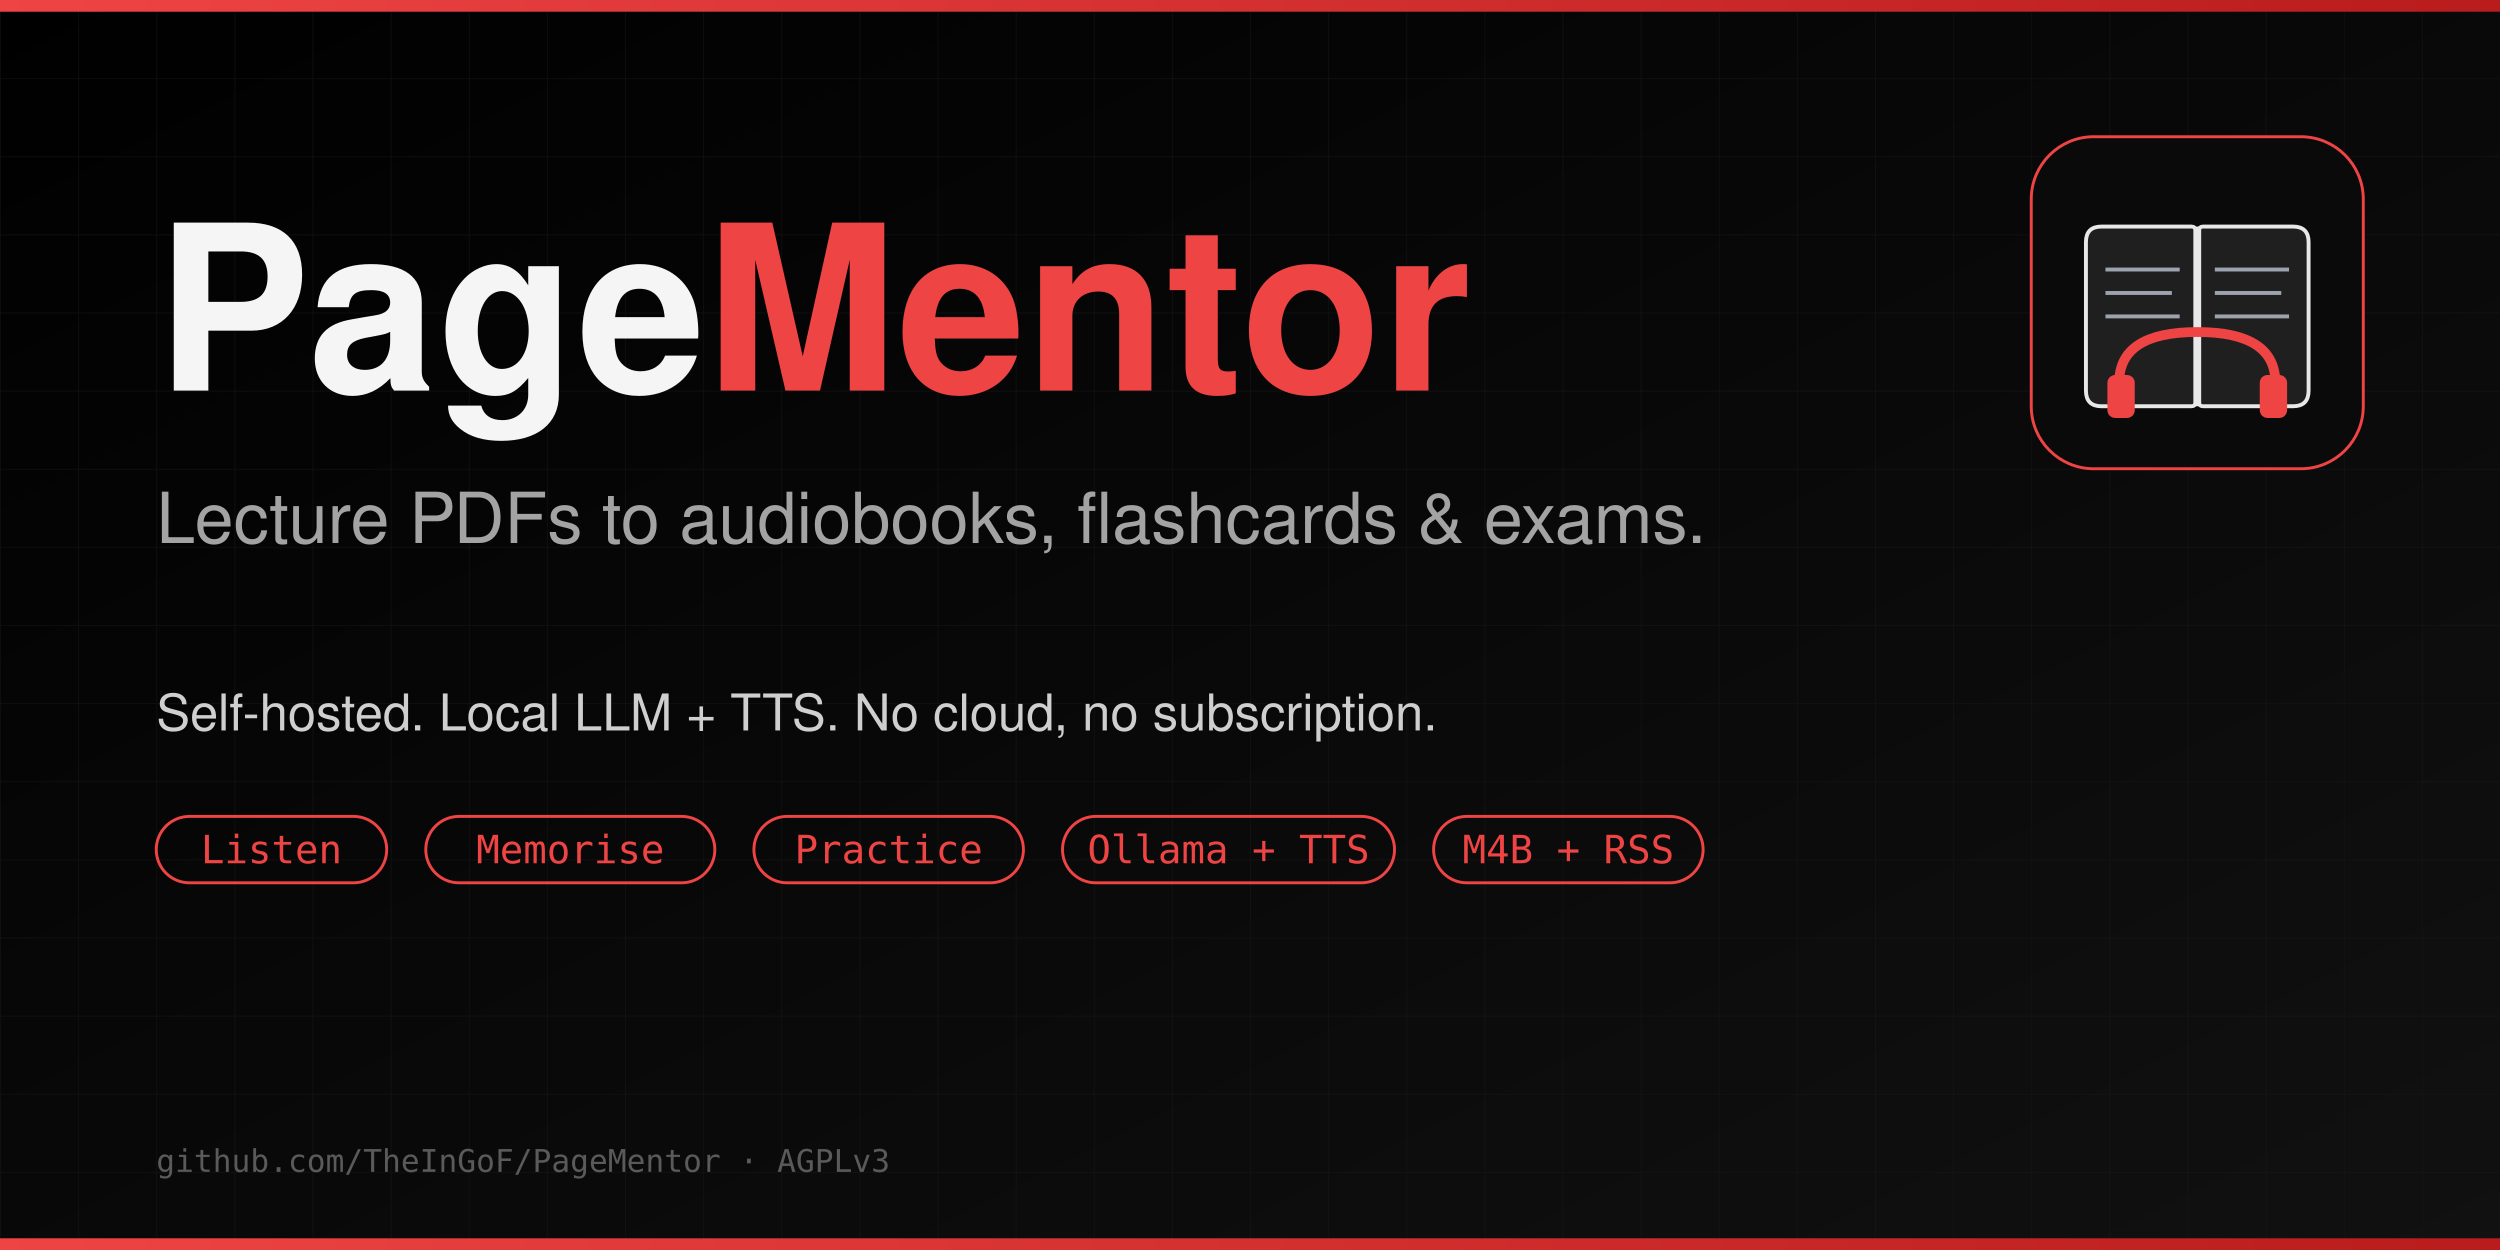
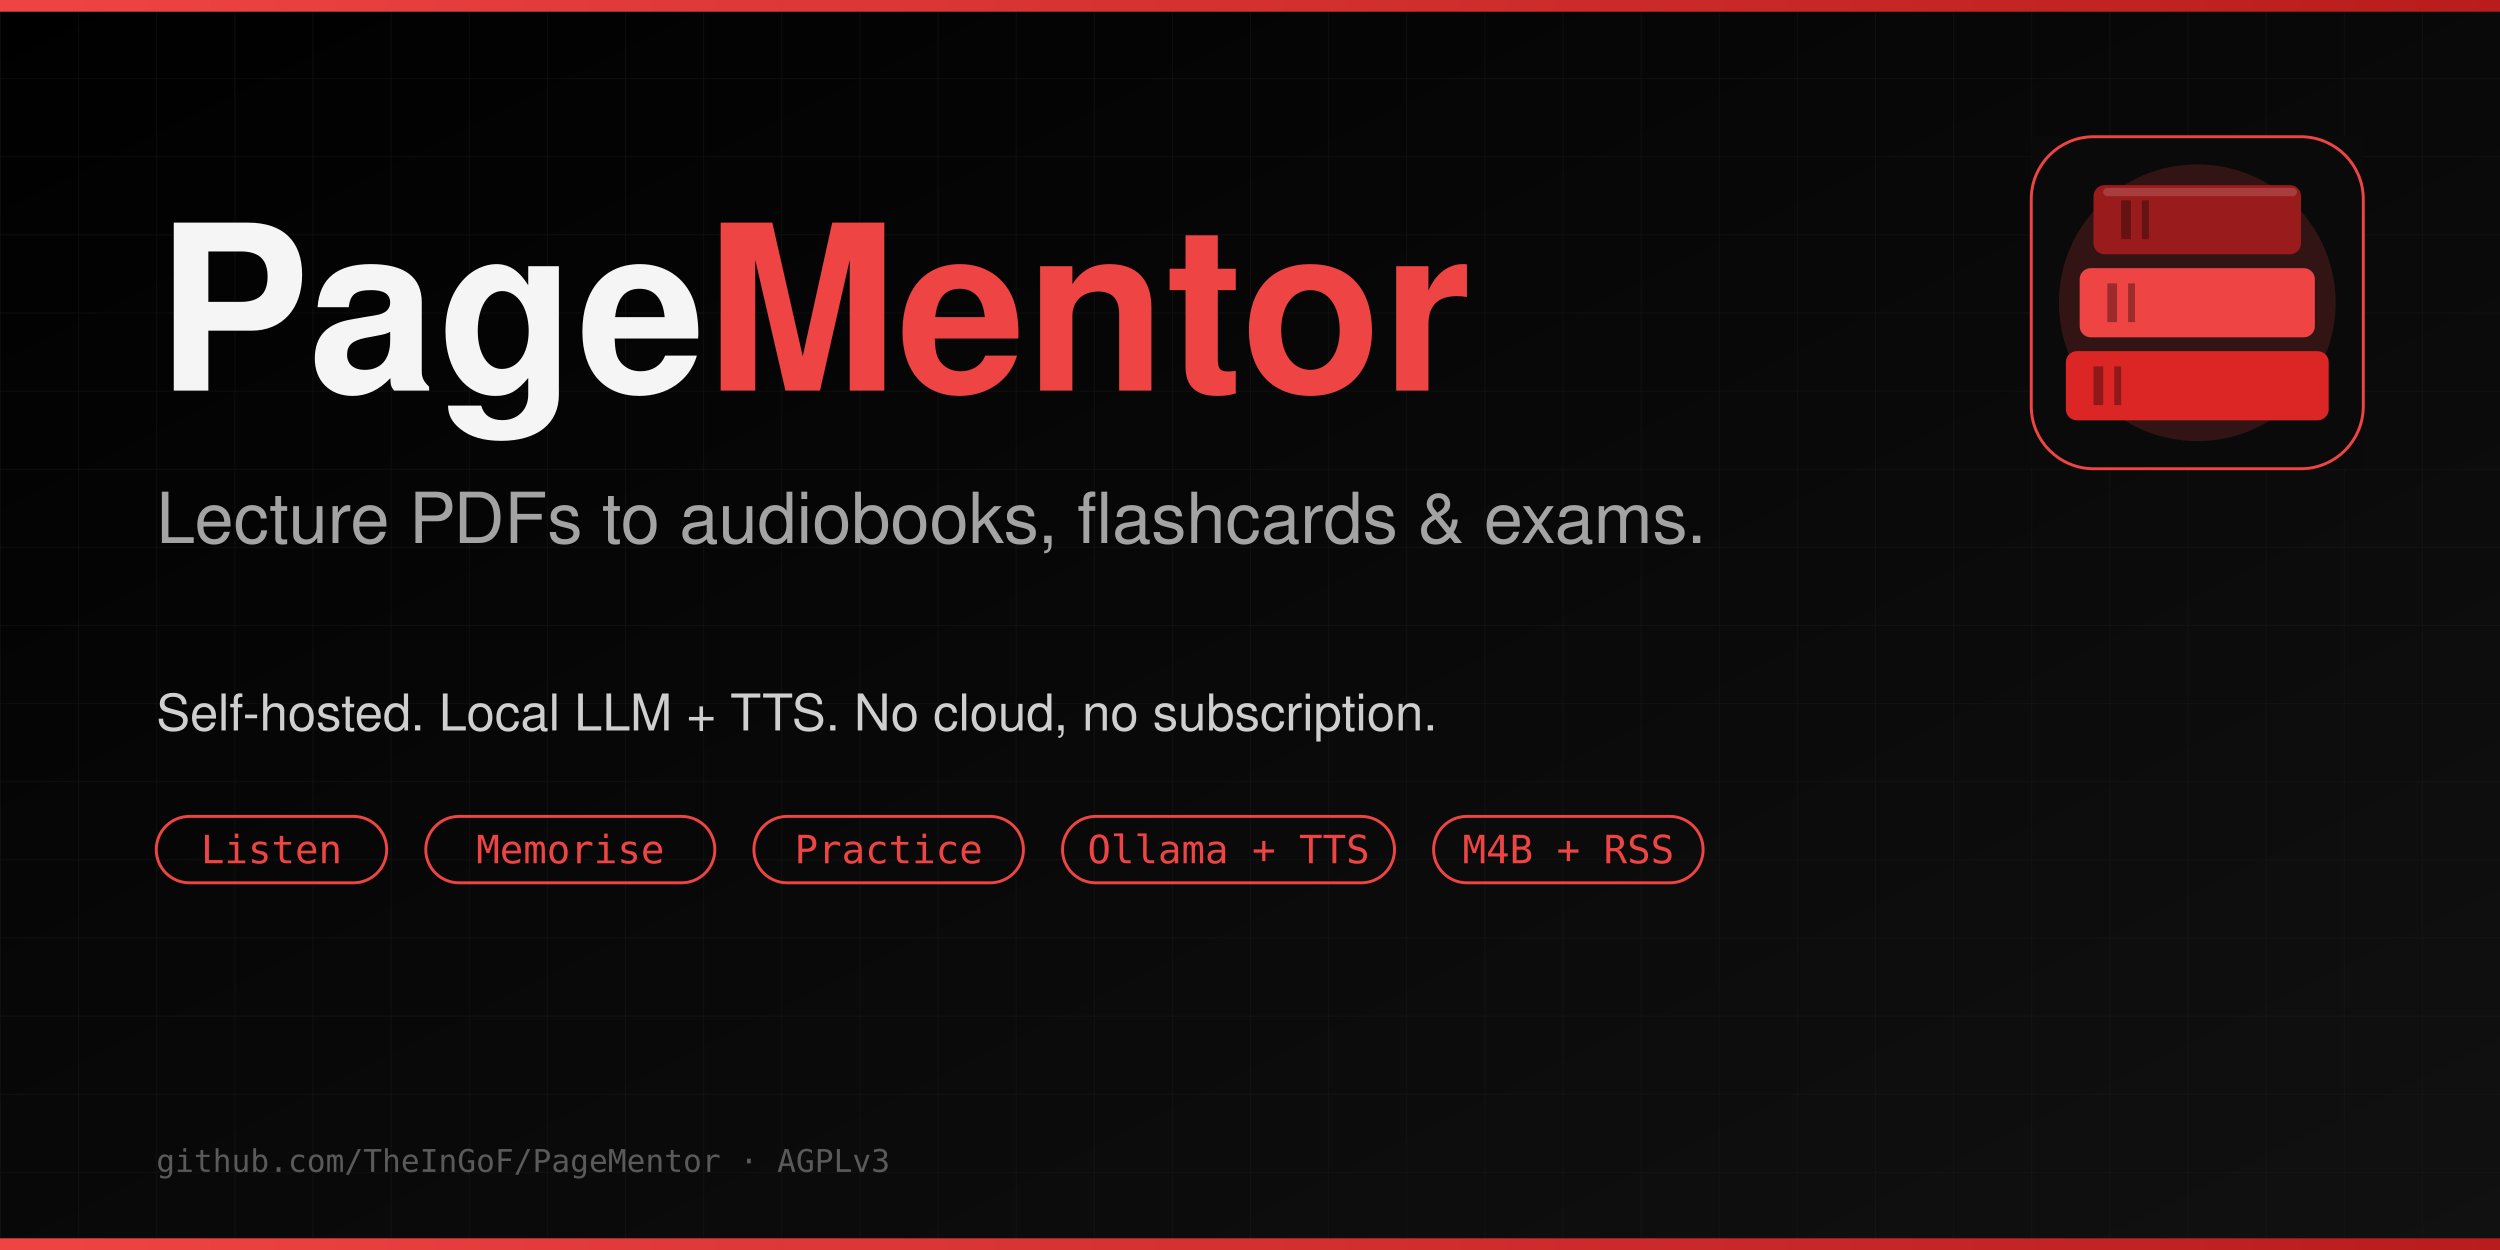
<svg xmlns="http://www.w3.org/2000/svg" width="1280" height="640" viewBox="0 0 1280 640">
  <defs>
    <linearGradient id="bg" x1="0" y1="0" x2="1" y2="1">
      <stop offset="0%" stop-color="#000000" />
      <stop offset="100%" stop-color="#111111" />
    </linearGradient>
    <linearGradient id="accent" x1="0" y1="0" x2="1" y2="0">
      <stop offset="0%" stop-color="#ef4444" />
      <stop offset="100%" stop-color="#b91c1c" />
    </linearGradient>
    <pattern id="grid" width="40" height="40" patternUnits="userSpaceOnUse">
      <path d="M 40 0 L 0 0 0 40" fill="none" stroke="#1a1a1a" stroke-width="0.6" />
    </pattern>
  </defs>
  <rect width="1280" height="640" fill="url(#bg)" />
  <rect width="1280" height="640" fill="url(#grid)" opacity="0.7" />
  <rect x="0" y="0" width="1280" height="6" fill="url(#accent)" />
  <rect x="0" y="634" width="1280" height="6" fill="url(#accent)" />
  <g transform="translate(1040, 70)">
-     <rect x="0" y="0" width="170" height="170" rx="32" fill="#0a0a0a" stroke="#ef4444" stroke-width="1.5" />
-     <g transform="translate(28, 40)">
-       <path d="M 0 14 Q 0 6 8 6 L 54 6 Q 56 6 56 8 L 56 96 Q 56 98 54 98 L 8 98 Q 0 98 0 90 Z" fill="#1f1f1f" stroke="#e8e8e8" stroke-width="2" />
-       <path d="M 114 14 Q 114 6 106 6 L 60 6 Q 58 6 58 8 L 58 96 Q 58 98 60 98 L 106 98 Q 114 98 114 90 Z" fill="#1f1f1f" stroke="#e8e8e8" stroke-width="2" />
-       <line x1="57" y1="6" x2="57" y2="98" stroke="#e8e8e8" stroke-width="2" />
-       <line x1="10" y1="28" x2="48" y2="28" stroke="#9ca3af" stroke-width="2" />
-       <line x1="10" y1="40" x2="44" y2="40" stroke="#9ca3af" stroke-width="2" />
-       <line x1="10" y1="52" x2="48" y2="52" stroke="#9ca3af" stroke-width="2" />
-       <line x1="66" y1="28" x2="104" y2="28" stroke="#9ca3af" stroke-width="2" />
-       <line x1="66" y1="40" x2="100" y2="40" stroke="#9ca3af" stroke-width="2" />
-       <line x1="66" y1="52" x2="104" y2="52" stroke="#9ca3af" stroke-width="2" />
-     </g>
-     <g transform="translate(45, 100)">
-       <path d="M 0 26 Q 0 0 40 0 Q 80 0 80 26" fill="none" stroke="#ef4444" stroke-width="5" stroke-linecap="round" />
-       <rect x="-6" y="22" width="14" height="22" rx="4" fill="#ef4444" />
-       <rect x="72" y="22" width="14" height="22" rx="4" fill="#ef4444" />
-     </g>
+     <svg x="0" y="0" width="170" height="170" viewBox="0 0 24 24">
+       <rect width="24" height="24" fill="#0a0a0a" />
+       <circle cx="12" cy="12" r="10" fill="#ef4444" opacity="0.18" />
+       <rect x="2.5" y="15.5" width="19" height="5" rx="0.8" fill="#dc2626" />
+       <rect x="4.5" y="16.6" width="0.7" height="2.8" fill="rgba(0,0,0,0.35)" />
+       <rect x="6" y="16.6" width="0.5" height="2.8" fill="rgba(0,0,0,0.35)" />
+       <rect x="3.5" y="9.5" width="17" height="5" rx="0.8" fill="#ef4444" />
+       <rect x="5.5" y="10.6" width="0.7" height="2.8" fill="rgba(0,0,0,0.35)" />
+       <rect x="7" y="10.6" width="0.5" height="2.8" fill="rgba(0,0,0,0.35)" />
+       <rect x="4.5" y="3.5" width="15" height="5" rx="0.8" fill="#991b1b" />
+       <rect x="6.5" y="4.6" width="0.7" height="2.8" fill="rgba(0,0,0,0.35)" />
+       <rect x="8" y="4.6" width="0.5" height="2.8" fill="rgba(0,0,0,0.35)" />
+       <rect x="5.2" y="3.7" width="14" height="0.6" rx="0.3" fill="rgba(255,255,255,0.15)" />
+     </svg>
+     <rect x="0" y="0" width="170" height="170" rx="32" fill="none" stroke="#ef4444" stroke-width="1.5" />
  </g>
  <g transform="translate(80, 200)">
    <text x="0" y="0" font-family="Helvetica, Arial, sans-serif" font-size="118" font-weight="700" fill="#f5f5f5">
      Page<tspan fill="#ef4444">Mentor</tspan>
    </text>
    <text x="0" y="78" font-family="Helvetica, Arial, sans-serif" font-size="36" font-weight="400" fill="#a3a3a3">
      Lecture PDFs to audiobooks, flashcards &amp; exams.
    </text>
    <text x="0" y="174" font-family="Helvetica, Arial, sans-serif" font-size="26" font-weight="400" fill="#cfcfcf">
      Self-hosted.  Local LLM + TTS.  No cloud, no subscription.
    </text>
    <g transform="translate(0, 240)" font-family="Menlo, monospace" font-size="20" fill="#ef4444">
      <g>
        <rect x="0" y="-22" width="118" height="34" rx="17" fill="none" stroke="#ef4444" stroke-width="1.5" />
        <text x="59" y="2" text-anchor="middle">Listen</text>
      </g>
      <g transform="translate(138, 0)">
        <rect x="0" y="-22" width="148" height="34" rx="17" fill="none" stroke="#ef4444" stroke-width="1.5" />
        <text x="74" y="2" text-anchor="middle">Memorise</text>
      </g>
      <g transform="translate(306, 0)">
        <rect x="0" y="-22" width="138" height="34" rx="17" fill="none" stroke="#ef4444" stroke-width="1.5" />
        <text x="69" y="2" text-anchor="middle">Practice</text>
      </g>
      <g transform="translate(464, 0)">
        <rect x="0" y="-22" width="170" height="34" rx="17" fill="none" stroke="#ef4444" stroke-width="1.5" />
        <text x="85" y="2" text-anchor="middle">Ollama + TTS</text>
      </g>
      <g transform="translate(654, 0)">
        <rect x="0" y="-22" width="138" height="34" rx="17" fill="none" stroke="#ef4444" stroke-width="1.5" />
        <text x="69" y="2" text-anchor="middle">M4B + RSS</text>
      </g>
    </g>
  </g>
  <text x="80" y="600" font-family="Menlo, monospace" font-size="16" fill="#5a5a5a">
    github.com/TheInGoF/PageMentor  ·  AGPLv3
  </text>
</svg>
